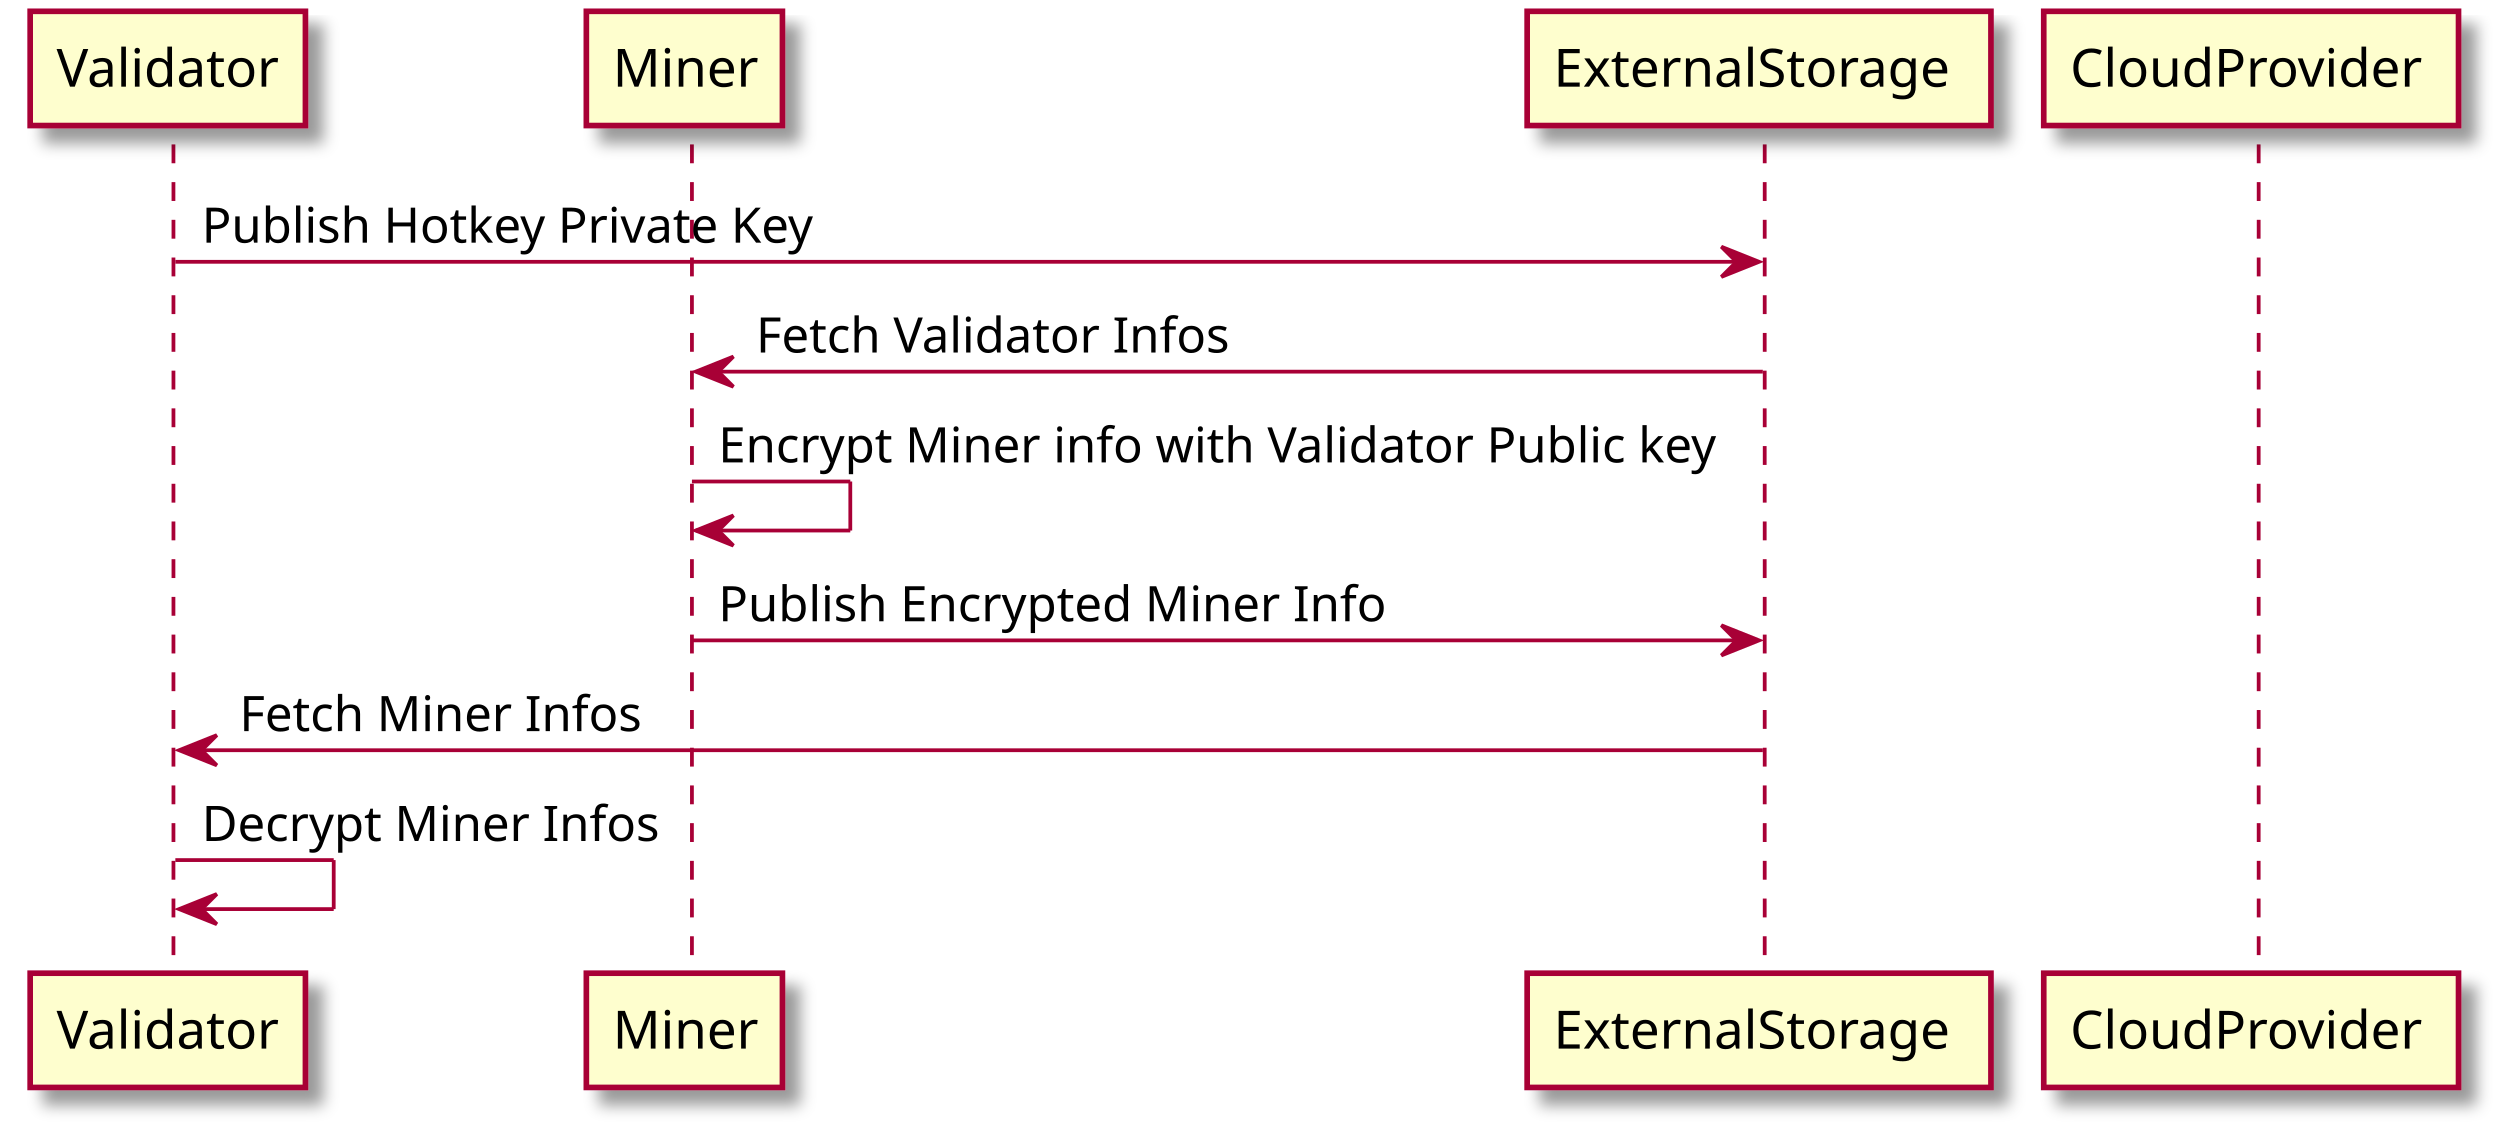
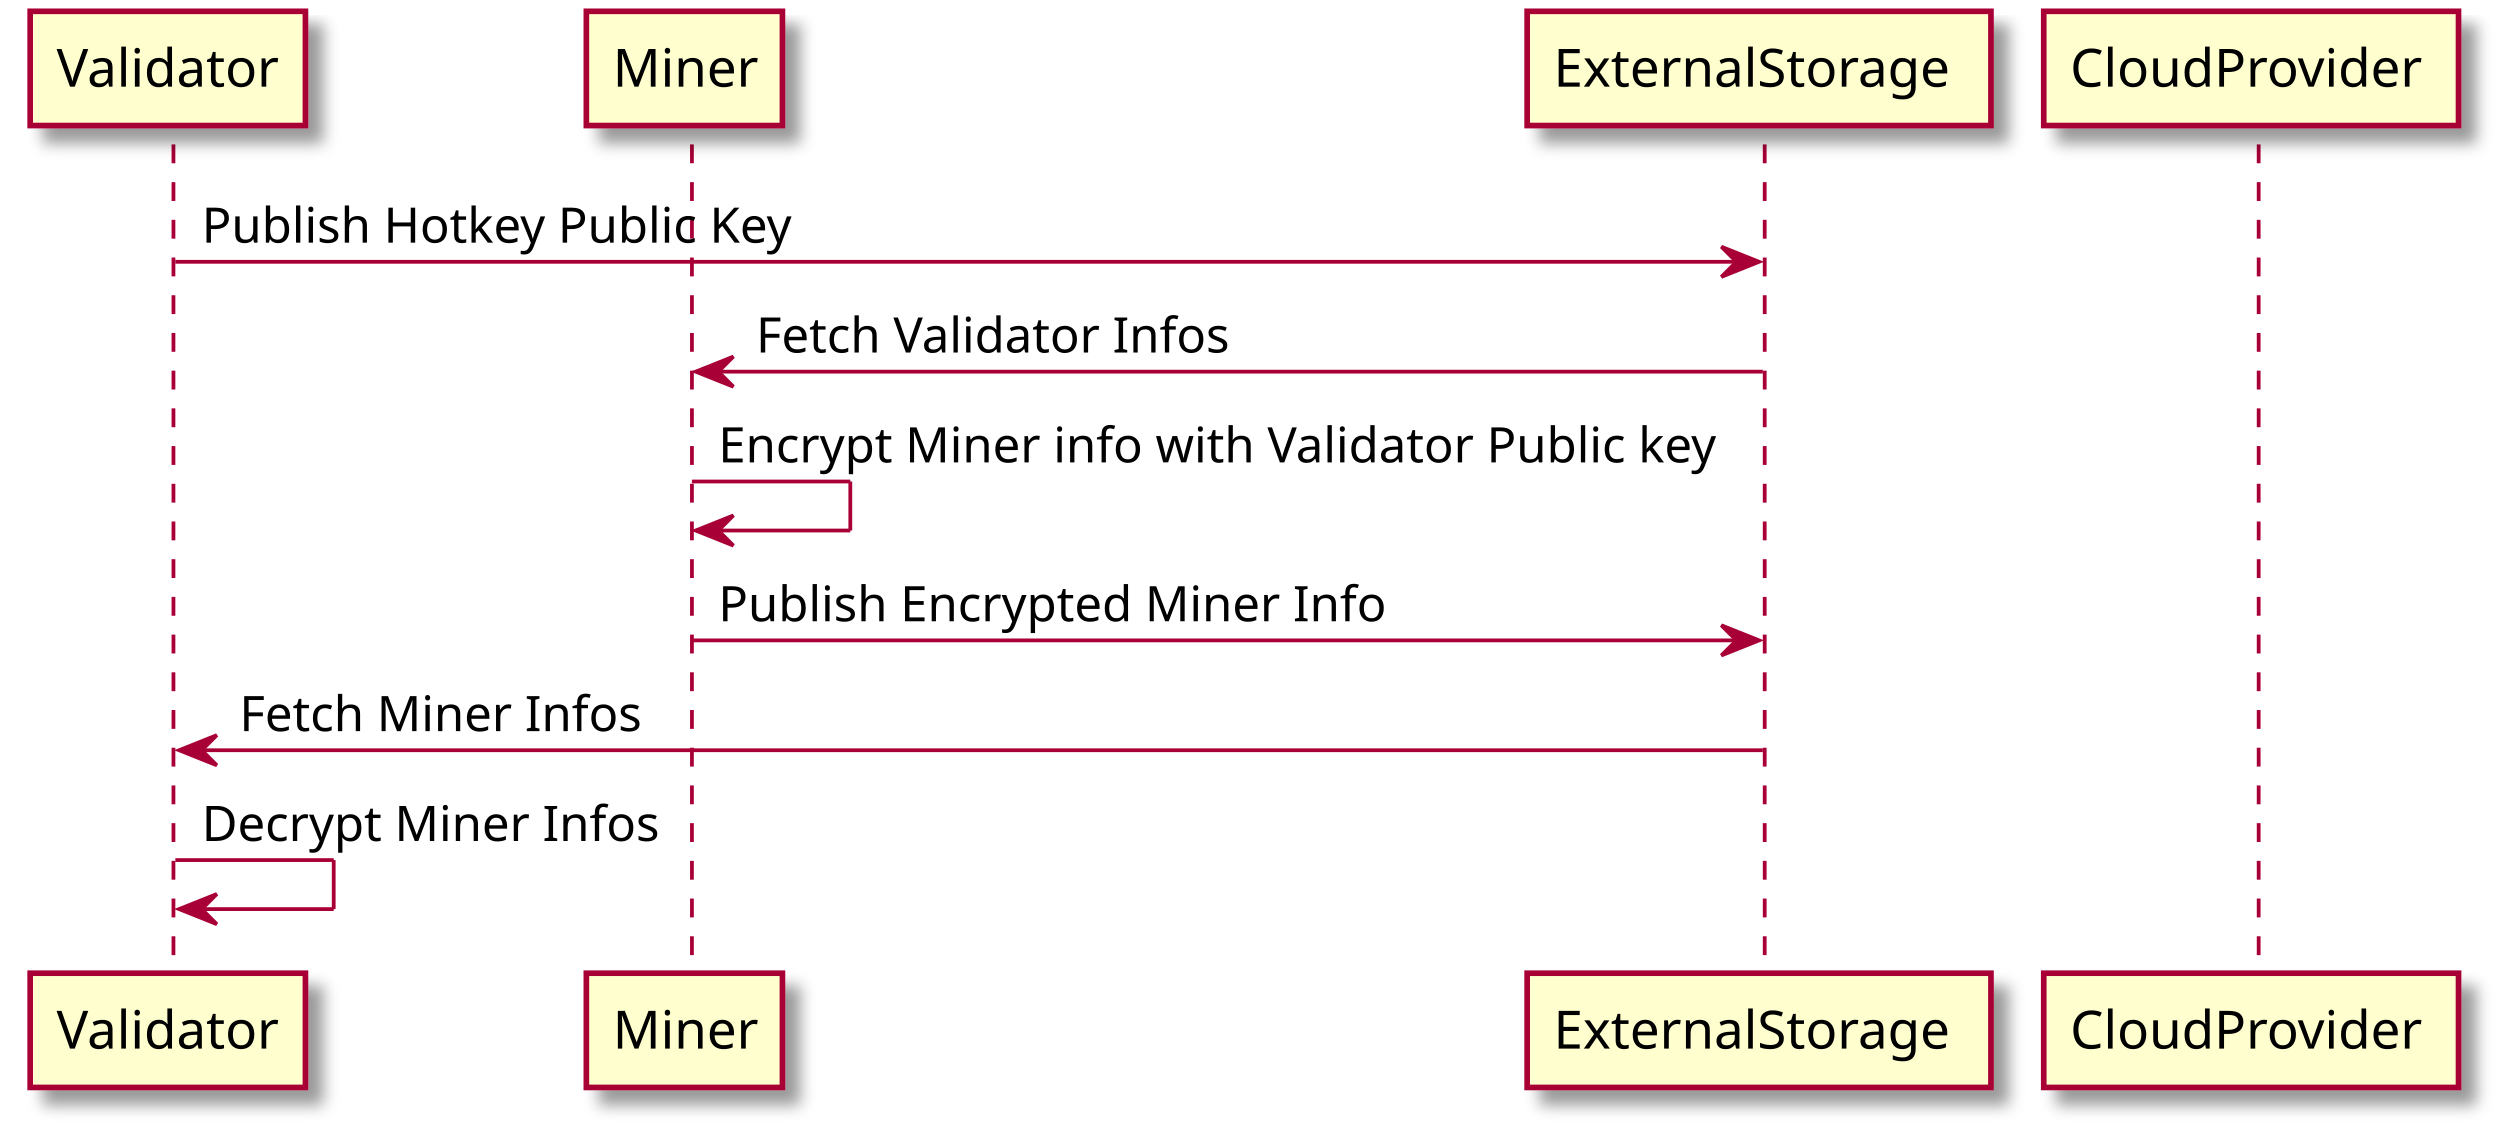
<svg xmlns="http://www.w3.org/2000/svg" contentScriptType="application/ecmascript" contentStyleType="text/css" height="299px" preserveAspectRatio="none" style="width:663px;height:299px;" version="1.1" viewBox="0 0 663 299" width="663px" zoomAndPan="magnify">
  <defs>
-     <filter height="300%" id="f1xyo46qbynuhh" width="300%" x="-1" y="-1">
+     <filter height="300%" id="f1jd6tr4dq1tn1" width="300%" x="-1" y="-1">
      <feGaussianBlur result="blurOut" stdDeviation="2.0" />
      <feColorMatrix in="blurOut" result="blurOut2" type="matrix" values="0 0 0 0 0 0 0 0 0 0 0 0 0 0 0 0 0 0 .4 0" />
      <feOffset dx="4.0" dy="4.0" in="blurOut2" result="blurOut3" />
      <feBlend in="SourceGraphic" in2="blurOut3" mode="normal" />
    </filter>
  </defs>
  <g>
    <line style="stroke: #A80036; stroke-width: 1.0; stroke-dasharray: 5.0,5.0;" x1="46" x2="46" y1="38.297" y2="259.094" />
    <line style="stroke: #A80036; stroke-width: 1.0; stroke-dasharray: 5.0,5.0;" x1="183.5" x2="183.5" y1="38.297" y2="259.094" />
    <line style="stroke: #A80036; stroke-width: 1.0; stroke-dasharray: 5.0,5.0;" x1="468" x2="468" y1="38.297" y2="259.094" />
    <line style="stroke: #A80036; stroke-width: 1.0; stroke-dasharray: 5.0,5.0;" x1="599" x2="599" y1="38.297" y2="259.094" />
-     <rect fill="#FEFECE" filter="url(#f1xyo46qbynuhh)" height="30.297" style="stroke: #A80036; stroke-width: 1.5;" width="73" x="8" y="3" />
+     <rect fill="#FEFECE" filter="url(#f1jd6tr4dq1tn1)" height="30.297" style="stroke: #A80036; stroke-width: 1.5;" width="73" x="8" y="3" />
    <text fill="#000000" font-family="sans-serif" font-size="14" lengthAdjust="spacingAndGlyphs" textLength="59" x="15" y="22.995">Validator</text>
-     <rect fill="#FEFECE" filter="url(#f1xyo46qbynuhh)" height="30.297" style="stroke: #A80036; stroke-width: 1.5;" width="73" x="8" y="258.094" />
+     <rect fill="#FEFECE" filter="url(#f1jd6tr4dq1tn1)" height="30.297" style="stroke: #A80036; stroke-width: 1.5;" width="73" x="8" y="258.094" />
    <text fill="#000000" font-family="sans-serif" font-size="14" lengthAdjust="spacingAndGlyphs" textLength="59" x="15" y="278.089">Validator</text>
-     <rect fill="#FEFECE" filter="url(#f1xyo46qbynuhh)" height="30.297" style="stroke: #A80036; stroke-width: 1.5;" width="52" x="155.5" y="3" />
+     <rect fill="#FEFECE" filter="url(#f1jd6tr4dq1tn1)" height="30.297" style="stroke: #A80036; stroke-width: 1.5;" width="52" x="155.5" y="3" />
    <text fill="#000000" font-family="sans-serif" font-size="14" lengthAdjust="spacingAndGlyphs" textLength="38" x="162.5" y="22.995">Miner</text>
-     <rect fill="#FEFECE" filter="url(#f1xyo46qbynuhh)" height="30.297" style="stroke: #A80036; stroke-width: 1.5;" width="52" x="155.5" y="258.094" />
+     <rect fill="#FEFECE" filter="url(#f1jd6tr4dq1tn1)" height="30.297" style="stroke: #A80036; stroke-width: 1.5;" width="52" x="155.5" y="258.094" />
    <text fill="#000000" font-family="sans-serif" font-size="14" lengthAdjust="spacingAndGlyphs" textLength="38" x="162.5" y="278.089">Miner</text>
-     <rect fill="#FEFECE" filter="url(#f1xyo46qbynuhh)" height="30.297" style="stroke: #A80036; stroke-width: 1.5;" width="123" x="405" y="3" />
+     <rect fill="#FEFECE" filter="url(#f1jd6tr4dq1tn1)" height="30.297" style="stroke: #A80036; stroke-width: 1.5;" width="123" x="405" y="3" />
    <text fill="#000000" font-family="sans-serif" font-size="14" lengthAdjust="spacingAndGlyphs" textLength="109" x="412" y="22.995">ExternalStorage</text>
-     <rect fill="#FEFECE" filter="url(#f1xyo46qbynuhh)" height="30.297" style="stroke: #A80036; stroke-width: 1.5;" width="123" x="405" y="258.094" />
+     <rect fill="#FEFECE" filter="url(#f1jd6tr4dq1tn1)" height="30.297" style="stroke: #A80036; stroke-width: 1.5;" width="123" x="405" y="258.094" />
    <text fill="#000000" font-family="sans-serif" font-size="14" lengthAdjust="spacingAndGlyphs" textLength="109" x="412" y="278.089">ExternalStorage</text>
-     <rect fill="#FEFECE" filter="url(#f1xyo46qbynuhh)" height="30.297" style="stroke: #A80036; stroke-width: 1.5;" width="110" x="542" y="3" />
+     <rect fill="#FEFECE" filter="url(#f1jd6tr4dq1tn1)" height="30.297" style="stroke: #A80036; stroke-width: 1.5;" width="110" x="542" y="3" />
    <text fill="#000000" font-family="sans-serif" font-size="14" lengthAdjust="spacingAndGlyphs" textLength="96" x="549" y="22.995">CloudProvider</text>
-     <rect fill="#FEFECE" filter="url(#f1xyo46qbynuhh)" height="30.297" style="stroke: #A80036; stroke-width: 1.5;" width="110" x="542" y="258.094" />
+     <rect fill="#FEFECE" filter="url(#f1jd6tr4dq1tn1)" height="30.297" style="stroke: #A80036; stroke-width: 1.5;" width="110" x="542" y="258.094" />
    <text fill="#000000" font-family="sans-serif" font-size="14" lengthAdjust="spacingAndGlyphs" textLength="96" x="549" y="278.089">CloudProvider</text>
    <polygon fill="#A80036" points="456.5,65.43,466.5,69.43,456.5,73.43,460.5,69.43" style="stroke: #A80036; stroke-width: 1.0;" />
    <line style="stroke: #A80036; stroke-width: 1.0;" x1="46.5" x2="462.5" y1="69.43" y2="69.43" />
-     <text fill="#000000" font-family="sans-serif" font-size="13" lengthAdjust="spacingAndGlyphs" textLength="169" x="53.5" y="64.364">Publish Hotkey Private Key</text>
+     <text fill="#000000" font-family="sans-serif" font-size="13" lengthAdjust="spacingAndGlyphs" textLength="162" x="53.5" y="64.364">Publish Hotkey Public Key</text>
    <polygon fill="#A80036" points="194.5,94.562,184.5,98.562,194.5,102.562,190.5,98.562" style="stroke: #A80036; stroke-width: 1.0;" />
    <line style="stroke: #A80036; stroke-width: 1.0;" x1="188.5" x2="467.5" y1="98.562" y2="98.562" />
    <text fill="#000000" font-family="sans-serif" font-size="13" lengthAdjust="spacingAndGlyphs" textLength="130" x="200.5" y="93.497">Fetch Validator Infos</text>
    <line style="stroke: #A80036; stroke-width: 1.0;" x1="183.5" x2="225.5" y1="127.695" y2="127.695" />
    <line style="stroke: #A80036; stroke-width: 1.0;" x1="225.5" x2="225.5" y1="127.695" y2="140.695" />
    <line style="stroke: #A80036; stroke-width: 1.0;" x1="184.5" x2="225.5" y1="140.695" y2="140.695" />
    <polygon fill="#A80036" points="194.5,136.695,184.5,140.695,194.5,144.695,190.5,140.695" style="stroke: #A80036; stroke-width: 1.0;" />
    <text fill="#000000" font-family="sans-serif" font-size="13" lengthAdjust="spacingAndGlyphs" textLength="271" x="190.5" y="122.629">Encrypt Miner info with Validator Public key</text>
    <polygon fill="#A80036" points="456.5,165.828,466.5,169.828,456.5,173.828,460.5,169.828" style="stroke: #A80036; stroke-width: 1.0;" />
    <line style="stroke: #A80036; stroke-width: 1.0;" x1="183.5" x2="462.5" y1="169.828" y2="169.828" />
    <text fill="#000000" font-family="sans-serif" font-size="13" lengthAdjust="spacingAndGlyphs" textLength="179" x="190.5" y="164.762">Publish Encrypted Miner Info</text>
    <polygon fill="#A80036" points="57.5,194.961,47.5,198.961,57.5,202.961,53.5,198.961" style="stroke: #A80036; stroke-width: 1.0;" />
    <line style="stroke: #A80036; stroke-width: 1.0;" x1="51.5" x2="467.5" y1="198.961" y2="198.961" />
    <text fill="#000000" font-family="sans-serif" font-size="13" lengthAdjust="spacingAndGlyphs" textLength="108" x="63.5" y="193.895">Fetch Miner Infos</text>
    <line style="stroke: #A80036; stroke-width: 1.0;" x1="46.5" x2="88.5" y1="228.094" y2="228.094" />
    <line style="stroke: #A80036; stroke-width: 1.0;" x1="88.5" x2="88.5" y1="228.094" y2="241.094" />
    <line style="stroke: #A80036; stroke-width: 1.0;" x1="47.5" x2="88.5" y1="241.094" y2="241.094" />
    <polygon fill="#A80036" points="57.5,237.094,47.5,241.094,57.5,245.094,53.5,241.094" style="stroke: #A80036; stroke-width: 1.0;" />
    <text fill="#000000" font-family="sans-serif" font-size="13" lengthAdjust="spacingAndGlyphs" textLength="123" x="53.5" y="223.028">Decrypt Miner Infos</text>
  </g>
</svg>
